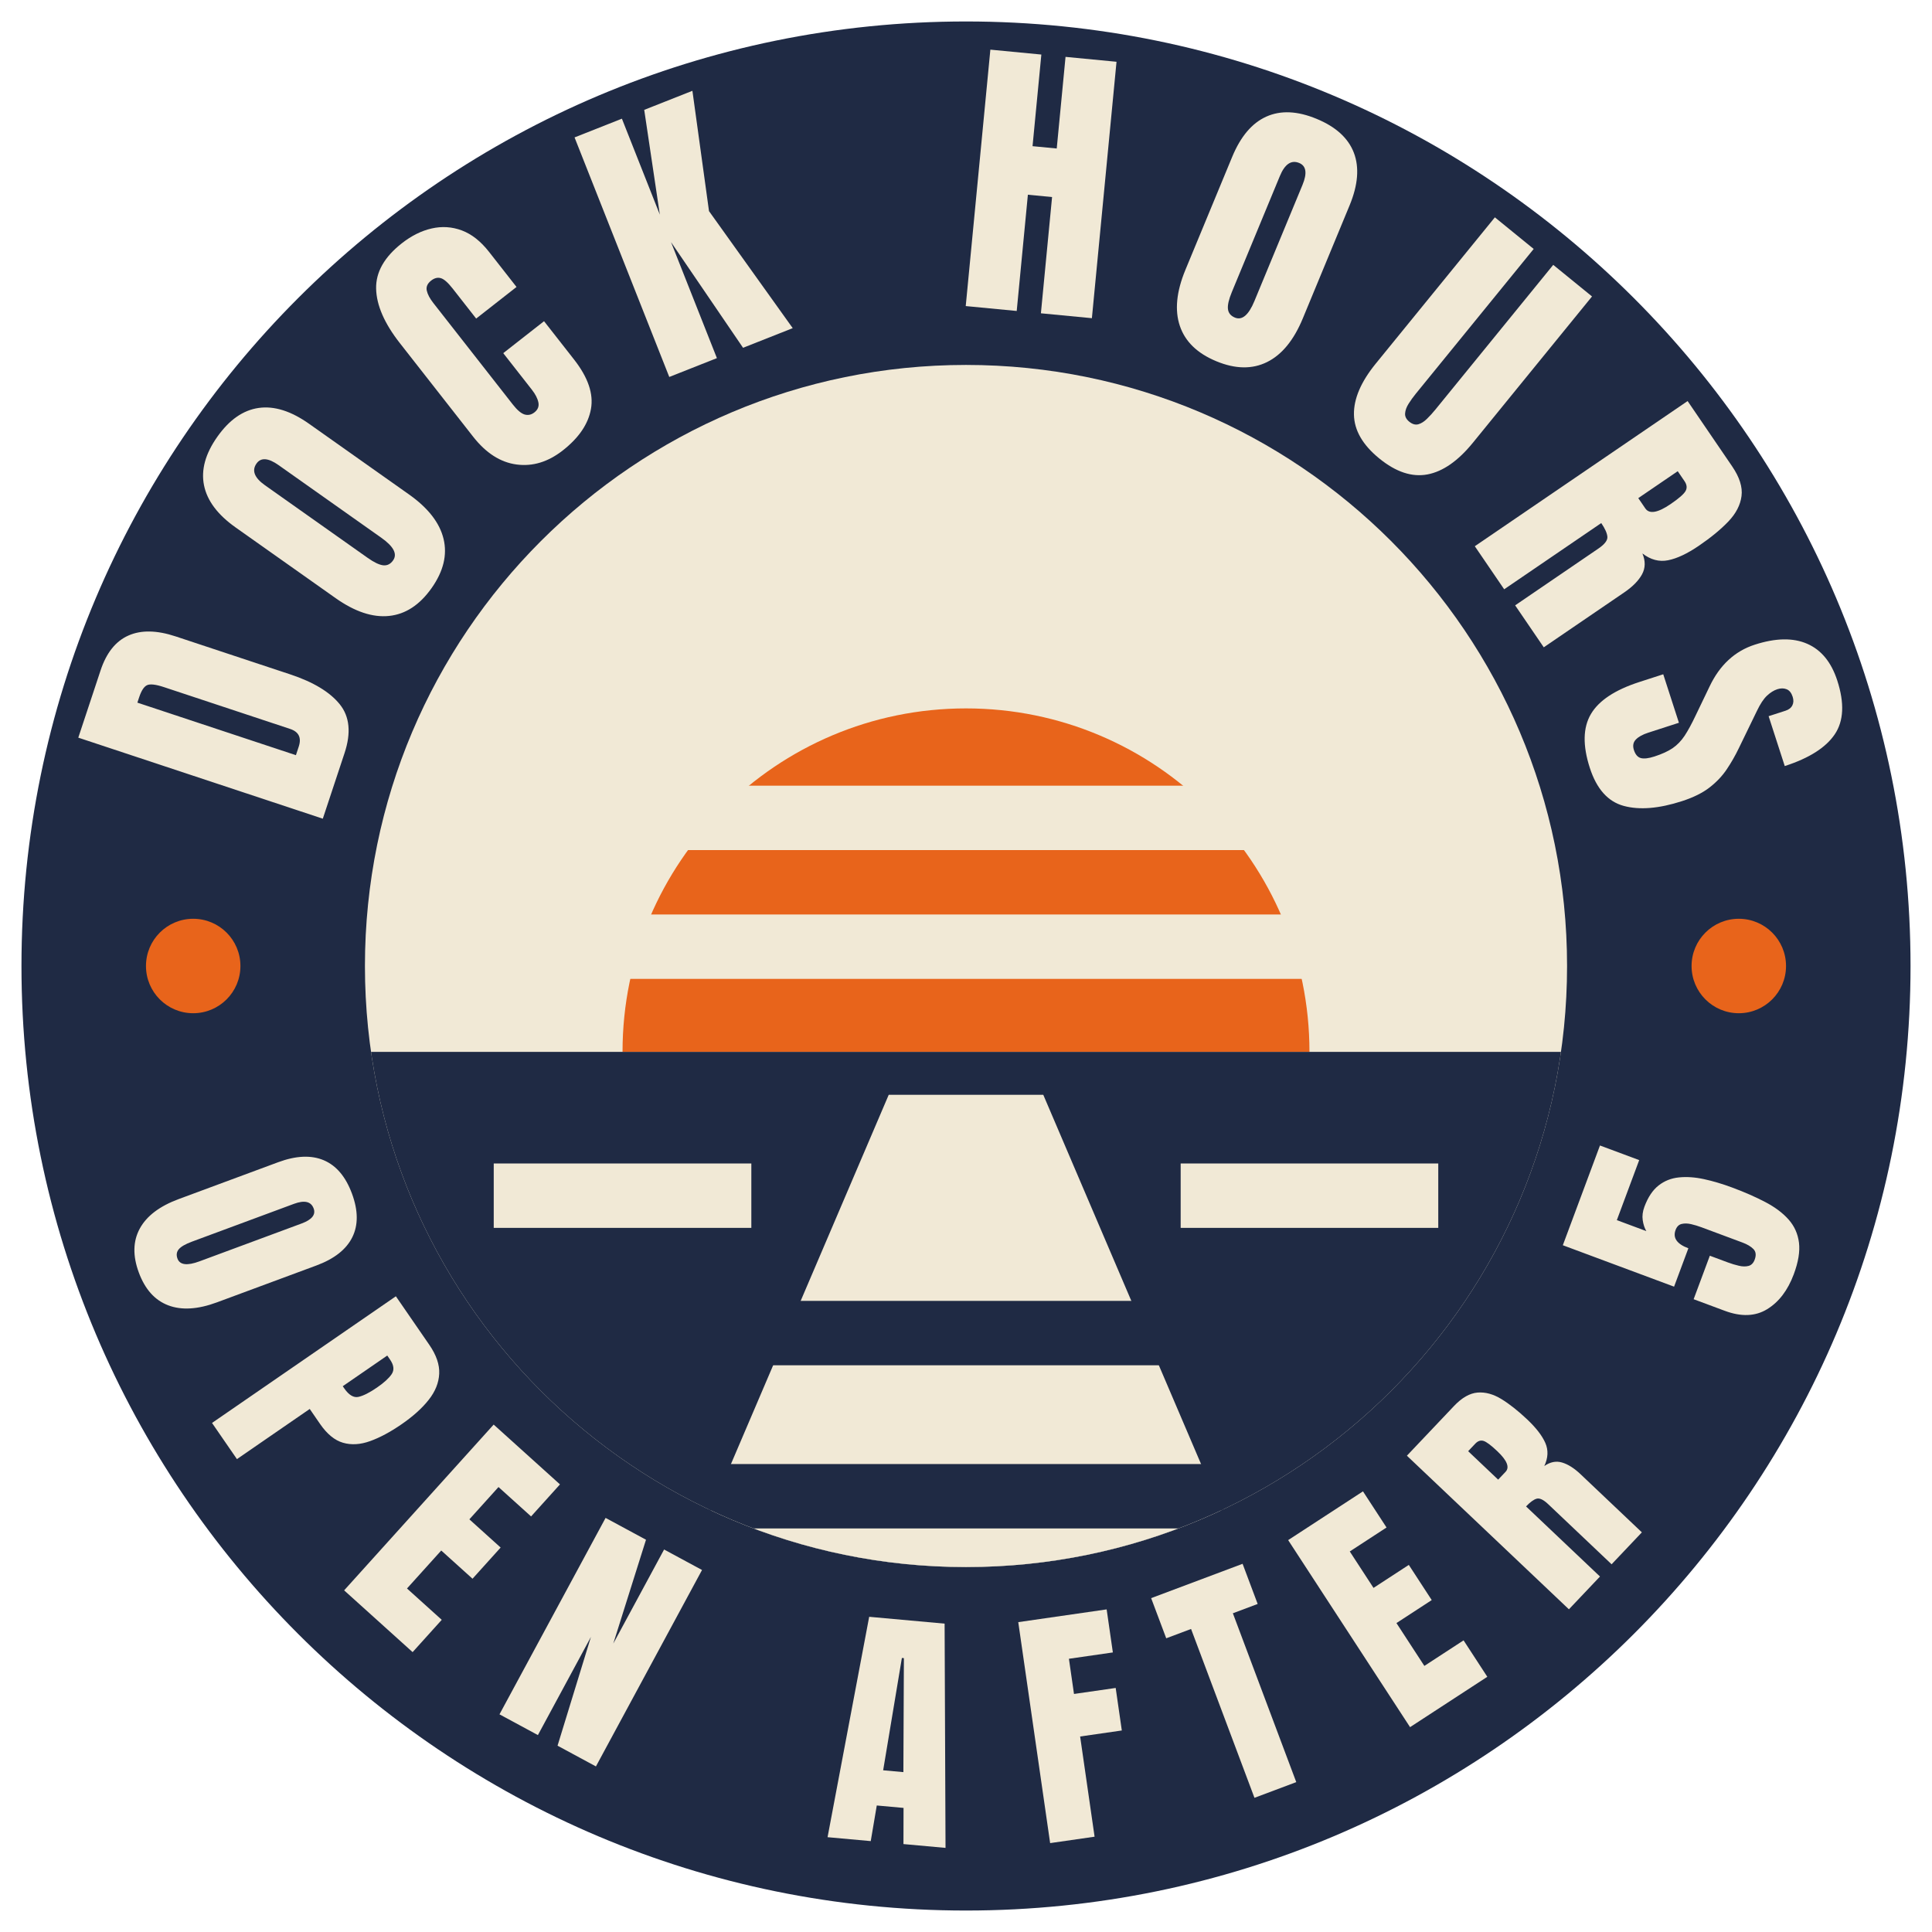
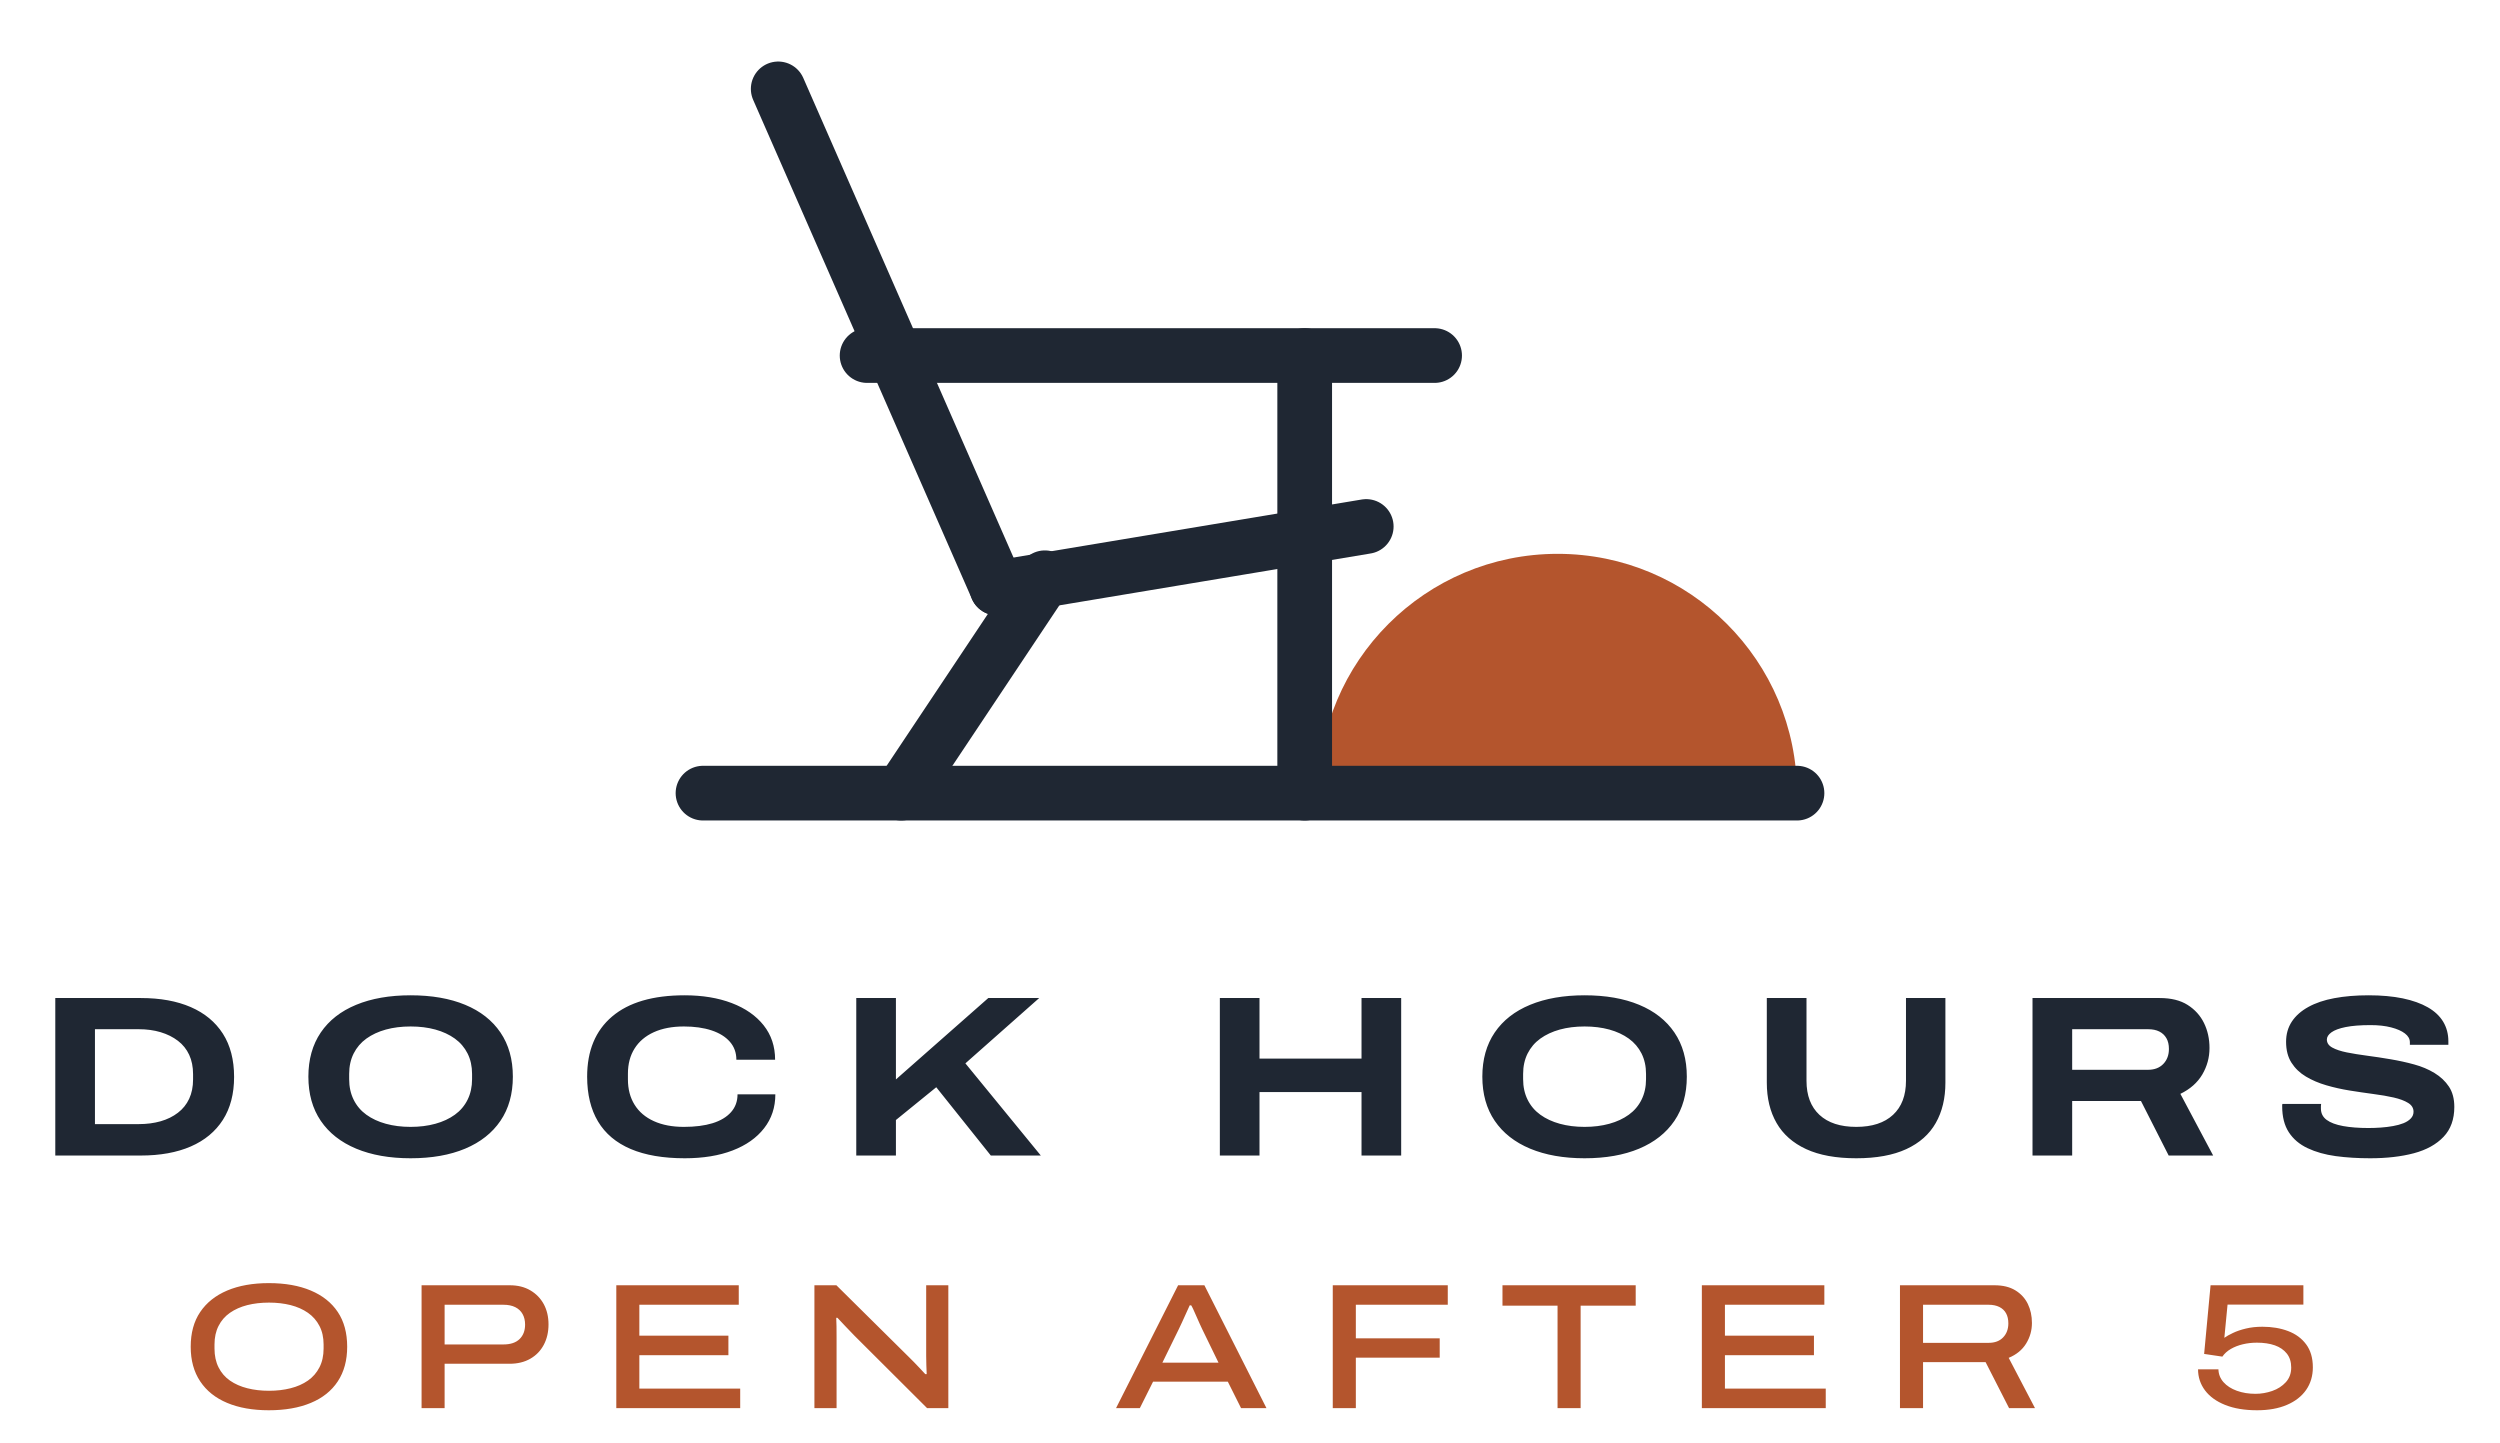
- <svg xmlns="http://www.w3.org/2000/svg" width="45mm" height="45mm" viewBox="0 0 45 45">
-   <defs>
-     <clipPath id="dh">
-       <circle cx="22.5" cy="22.5" r="14" />
-     </clipPath>
-   </defs>
-   <circle cx="22.5" cy="22.5" r="22" fill="#1F2A44" />
-   <circle cx="22.5" cy="22.5" r="14" fill="#F1E9D6" />
-   <g clip-path="url(#dh)">
-     <path fill="#E8641B" d="M14.5 24.5 A8 8 0 0 1 30.5 24.5 Z" />
-     <rect x="13.5" y="21.3" width="18" height="1.5" fill="#F1E9D6" />
-     <rect x="13.5" y="18.3" width="18" height="1.5" fill="#F1E9D6" />
-     <rect x="8.5" y="24.5" width="28" height="14" fill="#1F2A44" />
-     <rect x="11.5" y="27.1" width="6" height="1.5" fill="#F1E9D6" />
-     <rect x="27.5" y="27.1" width="6" height="1.5" fill="#F1E9D6" />
-     <path fill="#F1E9D6" d="M20.7 25.5 L24.3 25.5 L29 36.5 L16 36.5 Z" />
-     <rect x="17.9" y="30.3" width="9.2" height="1.5" fill="#1F2A44" />
-     <rect x="16.5" y="34.1" width="12" height="1.5" fill="#1F2A44" />
+ <svg xmlns="http://www.w3.org/2000/svg" width="73.13mm" height="42.19mm" viewBox="0 0 73.126 42.188">
+   <g transform="translate(19.56283 1)">
+     <path d="M21 22.2 A7 7 0 0 1 35 22.2 Z" fill="#B4552D" transform="translate(-2 0)" />
+     <path d="M1 22.2 L33 22.2" fill="none" stroke="#1F2733" stroke-width="1.6" stroke-linecap="round" stroke-linejoin="round" />
+     <path d="M3.2 1.6 L9.6 16.2" fill="none" stroke="#1F2733" stroke-width="1.6" stroke-linecap="round" stroke-linejoin="round" />
+     <path d="M9.6 16.2 L20.4 14.4" fill="none" stroke="#1F2733" stroke-width="1.6" stroke-linecap="round" stroke-linejoin="round" />
+     <path d="M5.8 9.4 L22.4 9.4" fill="none" stroke="#1F2733" stroke-width="1.6" stroke-linecap="round" stroke-linejoin="round" />
+     <path d="M18.6 9.4 L18.6 22.2" fill="none" stroke="#1F2733" stroke-width="1.6" stroke-linecap="round" stroke-linejoin="round" />
+     <path d="M6.8 22.2 L11 15.9" fill="none" stroke="#1F2733" stroke-width="1.6" stroke-linecap="round" stroke-linejoin="round" />
  </g>
-   <path fill="#F1E9D6" d="M1.875 0L0.266 0L0.266-6L1.916-6Q2.564-6 2.891-5.640Q3.218-5.281 3.218-4.589L3.218-4.589L3.218-1.780Q3.218-0.927 2.920-0.464Q2.622 0 1.875 0L1.875 0ZM1.473-4.950L1.473-1.060L1.681-1.060Q2.011-1.060 2.011-1.381L2.011-1.381L2.011-4.476Q2.011-4.776 1.931-4.863Q1.851-4.950 1.606-4.950L1.606-4.950L1.473-4.950Z" transform="translate(22.5 22.5) rotate(-71.664) translate(-1.722 -15.3)" />
-   <path fill="#F1E9D6" d="M1.698 0.055L1.698 0.055Q0.978 0.055 0.598-0.380Q0.218-0.815 0.218-1.636L0.218-1.636L0.218-4.486Q0.218-5.257 0.595-5.656Q0.972-6.055 1.698-6.055L1.698-6.055Q2.424-6.055 2.801-5.656Q3.177-5.257 3.177-4.486L3.177-4.486L3.177-1.636Q3.177-0.815 2.797-0.380Q2.417 0.055 1.698 0.055ZM1.708-1.050L1.708-1.050Q1.981-1.050 1.981-1.578L1.981-1.578L1.981-4.507Q1.981-4.950 1.715-4.950L1.715-4.950Q1.415-4.950 1.415-4.497L1.415-4.497L1.415-1.572Q1.415-1.292 1.483-1.171Q1.551-1.050 1.708-1.050Z" transform="translate(22.5 22.5) rotate(-54.740) translate(-1.698 -15.3)" />
-   <path fill="#F1E9D6" d="M1.664 0.055L1.664 0.055Q1.012 0.055 0.615-0.351Q0.218-0.757 0.218-1.486L0.218-1.486L0.218-4.255Q0.218-5.127 0.564-5.591Q0.910-6.055 1.691-6.055L1.691-6.055Q2.117-6.055 2.449-5.898Q2.782-5.741 2.973-5.429Q3.164-5.117 3.164-4.643L3.164-4.643L3.164-3.607L1.970-3.607L1.970-4.493Q1.970-4.763 1.902-4.856Q1.834-4.950 1.691-4.950L1.691-4.950Q1.524-4.950 1.466-4.829Q1.408-4.708 1.408-4.507L1.408-4.507L1.408-1.503Q1.408-1.255 1.481-1.152Q1.555-1.050 1.691-1.050L1.691-1.050Q1.844-1.050 1.907-1.176Q1.970-1.302 1.970-1.503L1.970-1.503L1.970-2.584L3.177-2.584L3.177-1.449Q3.177-0.658 2.778-0.302Q2.380 0.055 1.664 0.055Z" transform="translate(22.5 22.5) rotate(-38.065) translate(-1.655 -15.3)" />
-   <path fill="#F1E9D6" d="M1.459 0L0.266 0L0.266-6L1.452-6L1.452-3.597L2.011-6L3.218-6L2.547-3.252L3.358 0L2.114 0L1.459-2.905L1.459 0Z" transform="translate(22.5 22.5) rotate(-21.575) translate(-1.648 -15.3)" />
-   <path fill="#F1E9D6" d="" transform="translate(22.5 22.5) rotate(-8.219) translate(-0.818 -15.3)" />
-   <path fill="#F1E9D6" d="M1.459 0L0.266 0L0.266-6L1.459-6L1.459-3.856L2.025-3.856L2.025-6L3.218-6L3.218 0L2.025 0L2.025-2.720L1.459-2.720L1.459 0Z" transform="translate(22.5 22.5) rotate(5.487) translate(-1.742 -15.3)" />
-   <path fill="#F1E9D6" d="M1.698 0.055L1.698 0.055Q0.978 0.055 0.598-0.380Q0.218-0.815 0.218-1.636L0.218-1.636L0.218-4.486Q0.218-5.257 0.595-5.656Q0.972-6.055 1.698-6.055L1.698-6.055Q2.424-6.055 2.801-5.656Q3.177-5.257 3.177-4.486L3.177-4.486L3.177-1.636Q3.177-0.815 2.797-0.380Q2.417 0.055 1.698 0.055ZM1.708-1.050L1.708-1.050Q1.981-1.050 1.981-1.578L1.981-1.578L1.981-4.507Q1.981-4.950 1.715-4.950L1.715-4.950Q1.415-4.950 1.415-4.497L1.415-4.497L1.415-1.572Q1.415-1.292 1.483-1.171Q1.551-1.050 1.708-1.050Z" transform="translate(22.5 22.5) rotate(22.488) translate(-1.698 -15.3)" />
-   <path fill="#F1E9D6" d="M1.653 0.055L1.653 0.055Q0.903 0.055 0.549-0.366Q0.194-0.787 0.194-1.606L0.194-1.606L0.194-6L1.360-6L1.360-1.653Q1.360-1.503 1.377-1.365Q1.394-1.227 1.456-1.139Q1.517-1.050 1.653-1.050L1.653-1.050Q1.793-1.050 1.855-1.137Q1.916-1.224 1.931-1.364Q1.947-1.503 1.947-1.653L1.947-1.653L1.947-6L3.112-6L3.112-1.606Q3.112-0.787 2.758-0.366Q2.403 0.055 1.653 0.055Z" transform="translate(22.5 22.5) rotate(39.157) translate(-1.653 -15.3)" />
-   <path fill="#F1E9D6" d="M1.480 0L0.266 0L0.266-6L2.107-6Q2.567-6 2.802-5.790Q3.037-5.581 3.118-5.204Q3.198-4.827 3.198-4.319L3.198-4.319Q3.198-3.828 3.073-3.535Q2.949-3.242 2.605-3.130L2.605-3.130Q2.887-3.072 3.002-2.848Q3.116-2.625 3.116-2.270L3.116-2.270L3.116 0L1.933 0L1.933-2.349Q1.933-2.611 1.826-2.674Q1.718-2.737 1.480-2.737L1.480-2.737L1.480 0ZM1.486-4.889L1.486-3.777L1.776-3.777Q2.025-3.777 2.025-4.319L2.025-4.319Q2.025-4.670 1.970-4.780Q1.916-4.889 1.766-4.889L1.766-4.889L1.486-4.889Z" transform="translate(22.5 22.5) rotate(55.698) translate(-1.664 -15.3)" />
-   <path fill="#F1E9D6" d="M1.691 0.055L1.691 0.055Q0.869 0.055 0.506-0.355Q0.143-0.764 0.143-1.657L0.143-1.657L0.143-2.243L1.330-2.243L1.330-1.493Q1.330-1.285 1.393-1.168Q1.456-1.050 1.612-1.050L1.612-1.050Q1.776-1.050 1.839-1.145Q1.902-1.241 1.902-1.459L1.902-1.459Q1.902-1.735 1.848-1.921Q1.793-2.107 1.659-2.276Q1.524-2.444 1.285-2.669L1.285-2.669L0.747-3.181Q0.143-3.750 0.143-4.483L0.143-4.483Q0.143-5.250 0.499-5.652Q0.856-6.055 1.531-6.055L1.531-6.055Q2.356-6.055 2.702-5.615Q3.048-5.175 3.048-4.278L3.048-4.278L1.827-4.278L1.827-4.691Q1.827-4.814 1.757-4.882Q1.688-4.950 1.568-4.950L1.568-4.950Q1.425-4.950 1.359-4.870Q1.292-4.790 1.292-4.664L1.292-4.664Q1.292-4.537 1.360-4.391Q1.428-4.244 1.630-4.053L1.630-4.053L2.322-3.389Q2.530-3.191 2.703-2.971Q2.877-2.751 2.983-2.460Q3.089-2.168 3.089-1.749L3.089-1.749Q3.089-0.903 2.777-0.424Q2.465 0.055 1.691 0.055Z" transform="translate(22.5 22.5) rotate(72.079) translate(-1.611 -15.3)" />
-   <path fill="#F1E9D6" d="M1.471 0.047L1.471 0.047Q0.848 0.047 0.519-0.329Q0.189-0.706 0.189-1.418L0.189-1.418L0.189-3.888Q0.189-4.556 0.516-4.902Q0.842-5.247 1.471-5.247L1.471-5.247Q2.101-5.247 2.427-4.902Q2.754-4.556 2.754-3.888L2.754-3.888L2.754-1.418Q2.754-0.706 2.424-0.329Q2.095 0.047 1.471 0.047ZM1.480-0.910L1.480-0.910Q1.717-0.910 1.717-1.368L1.717-1.368L1.717-3.906Q1.717-4.290 1.486-4.290L1.486-4.290Q1.226-4.290 1.226-3.897L1.226-3.897L1.226-1.362Q1.226-1.120 1.285-1.015Q1.344-0.910 1.480-0.910Z" transform="translate(22.5 22.5) rotate(69.665) translate(-1.471 20.5)" />
-   <path fill="#F1E9D6" d="M1.253 0L0.230 0L0.230-5.200L1.604-5.200Q2.036-5.200 2.288-5.008Q2.541-4.816 2.650-4.461Q2.760-4.107 2.760-3.616L2.760-3.616Q2.760-3.144 2.668-2.794Q2.576-2.443 2.341-2.251Q2.107-2.059 1.675-2.059L1.675-2.059L1.253-2.059L1.253 0ZM1.253-4.252L1.253-2.993L1.312-2.993Q1.601-2.993 1.666-3.155Q1.731-3.318 1.731-3.634L1.731-3.634Q1.731-3.930 1.668-4.091Q1.604-4.252 1.368-4.252L1.368-4.252L1.253-4.252Z" transform="translate(22.5 22.5) rotate(55.435) translate(-1.429 20.5)" />
-   <path fill="#F1E9D6" d="M2.378 0L0.230 0L0.230-5.200L2.310-5.200L2.310-4.195L1.288-4.195L1.288-3.182L2.269-3.182L2.269-2.204L1.288-2.204L1.288-1.013L2.378-1.013L2.378 0Z" transform="translate(22.5 22.5) rotate(42.051) translate(-1.245 20.5)" />
-   <path fill="#F1E9D6" d="M1.247 0L0.230 0L0.230-5.200L1.300-5.200L1.779-2.709L1.779-5.200L2.783-5.200L2.783 0L1.767 0L1.247-2.600L1.247 0Z" transform="translate(22.5 22.5) rotate(28.375) translate(-1.507 20.5)" />
-   <path fill="#F1E9D6" d="" transform="translate(22.5 22.5) rotate(16.706) translate(-0.709 20.5)" />
-   <path fill="#F1E9D6" d="M1.099 0L0.089 0L0.591-5.200L2.355-5.200L2.848 0L1.864 0L1.790-0.839L1.164-0.839L1.099 0ZM1.436-4.314L1.238-1.669L1.711-1.669L1.483-4.314L1.436-4.314Z" transform="translate(22.5 22.5) rotate(5.181) translate(-1.468 20.5)" />
-   <path fill="#F1E9D6" d="M1.276 0L0.230 0L0.230-5.200L2.310-5.200L2.310-4.187L1.276-4.187L1.276-3.359L2.257-3.359L2.257-2.358L1.276-2.358L1.276 0Z" transform="translate(22.5 22.5) rotate(-8.208) translate(-1.207 20.5)" />
-   <path fill="#F1E9D6" d="M1.717 0L0.677 0L0.677-4.201L0.059-4.201L0.059-5.200L2.334-5.200L2.334-4.201L1.717-4.201L1.717 0Z" transform="translate(22.5 22.5) rotate(-20.579) translate(-1.197 20.5)" />
-   <path fill="#F1E9D6" d="M2.378 0L0.230 0L0.230-5.200L2.310-5.200L2.310-4.195L1.288-4.195L1.288-3.182L2.269-3.182L2.269-2.204L1.288-2.204L1.288-1.013L2.378-1.013L2.378 0Z" transform="translate(22.5 22.5) rotate(-33.094) translate(-1.245 20.5)" />
-   <path fill="#F1E9D6" d="M1.282 0L0.230 0L0.230-5.200L1.826-5.200Q2.225-5.200 2.429-5.018Q2.632-4.837 2.702-4.510Q2.771-4.184 2.771-3.743L2.771-3.743Q2.771-3.318 2.664-3.064Q2.556-2.810 2.257-2.712L2.257-2.712Q2.502-2.662 2.601-2.469Q2.700-2.275 2.700-1.968L2.700-1.968L2.700 0L1.675 0L1.675-2.036Q1.675-2.263 1.582-2.318Q1.489-2.373 1.282-2.373L1.282-2.373L1.282 0ZM1.288-4.237L1.288-3.274L1.539-3.274Q1.755-3.274 1.755-3.743L1.755-3.743Q1.755-4.048 1.708-4.142Q1.660-4.237 1.530-4.237L1.530-4.237L1.288-4.237Z" transform="translate(22.5 22.5) rotate(-46.527) translate(-1.442 20.5)" />
-   <path fill="#F1E9D6" d="" transform="translate(22.5 22.5) rotate(-57.952) translate(-0.709 20.5)" />
-   <path fill="#F1E9D6" d="M1.495 0.074L1.495 0.074Q0.895 0.074 0.516-0.223Q0.136-0.520 0.136-1.135L0.136-1.135L0.136-1.909L1.217-1.909L1.217-1.462Q1.217-1.324 1.234-1.194Q1.250-1.064 1.309-0.981Q1.368-0.898 1.495-0.898L1.495-0.898Q1.663-0.898 1.717-1.012Q1.770-1.126 1.770-1.303L1.770-1.303L1.770-2.325Q1.770-2.452 1.754-2.576Q1.737-2.700 1.681-2.783Q1.625-2.866 1.501-2.866L1.501-2.866Q1.205-2.866 1.205-2.438L1.205-2.438L0.251-2.438L0.251-5.203L2.730-5.203L2.730-4.228L1.238-4.228L1.238-3.495Q1.315-3.590 1.446-3.662Q1.578-3.735 1.755-3.735L1.755-3.735Q2.110-3.735 2.333-3.599Q2.556-3.463 2.675-3.220Q2.795-2.978 2.841-2.659Q2.887-2.340 2.887-1.974L2.887-1.974Q2.887-1.504 2.838-1.127Q2.789-0.750 2.646-0.482Q2.502-0.213 2.226-0.069Q1.950 0.074 1.495 0.074Z" transform="translate(22.5 22.5) rotate(-69.576) translate(-1.495 20.5)" />
-   <circle cx="4.5" cy="22.5" r="1.1" fill="#E8641B" />
-   <circle cx="40.5" cy="22.5" r="1.1" fill="#E8641B" />
+   <path fill="#1F2733" d="M4.118 33.800L1.617 33.800L1.617 29.193L4.118 29.193Q4.970 29.193 5.580 29.458Q6.190 29.723 6.519 30.236Q6.847 30.749 6.847 31.500L6.847 31.500Q6.847 32.244 6.519 32.757Q6.190 33.270 5.580 33.535Q4.970 33.800 4.118 33.800L4.118 33.800ZM2.777 30.105L2.777 32.881L4.058 32.881Q4.406 32.881 4.698 32.798Q4.990 32.714 5.204 32.549Q5.419 32.385 5.533 32.140Q5.647 31.896 5.647 31.574L5.647 31.574L5.647 31.420Q5.647 31.098 5.533 30.853Q5.419 30.608 5.204 30.444Q4.990 30.280 4.698 30.192Q4.406 30.105 4.058 30.105L4.058 30.105L2.777 30.105ZM12.010 33.880L12.010 33.880Q11.092 33.880 10.418 33.599Q9.744 33.317 9.382 32.784Q9.020 32.251 9.020 31.493L9.020 31.493Q9.020 30.736 9.382 30.202Q9.744 29.669 10.418 29.391Q11.092 29.113 12.010 29.113L12.010 29.113Q12.936 29.113 13.606 29.391Q14.277 29.669 14.639 30.202Q15.001 30.736 15.001 31.493L15.001 31.493Q15.001 32.251 14.639 32.784Q14.277 33.317 13.606 33.599Q12.936 33.880 12.010 33.880ZM12.010 32.962L12.010 32.962Q12.406 32.962 12.735 32.871Q13.063 32.781 13.305 32.606Q13.546 32.432 13.677 32.167Q13.808 31.902 13.808 31.567L13.808 31.567L13.808 31.413Q13.808 31.078 13.677 30.816Q13.546 30.555 13.305 30.380Q13.063 30.206 12.735 30.115Q12.406 30.025 12.010 30.025L12.010 30.025Q11.615 30.025 11.286 30.115Q10.958 30.206 10.716 30.380Q10.475 30.555 10.344 30.816Q10.213 31.078 10.213 31.413L10.213 31.413L10.213 31.567Q10.213 31.902 10.344 32.167Q10.475 32.432 10.716 32.606Q10.958 32.781 11.286 32.871Q11.615 32.962 12.010 32.962ZM20.030 33.880L20.030 33.880Q19.085 33.880 18.448 33.609Q17.811 33.337 17.492 32.804Q17.174 32.271 17.174 31.493L17.174 31.493Q17.174 30.353 17.905 29.733Q18.636 29.113 20.024 29.113L20.024 29.113Q20.808 29.113 21.405 29.341Q22.002 29.569 22.337 29.991Q22.672 30.414 22.672 30.997L22.672 30.997L21.539 30.997Q21.539 30.689 21.348 30.471Q21.157 30.253 20.812 30.139Q20.466 30.025 20.003 30.025L20.003 30.025Q19.494 30.025 19.125 30.192Q18.756 30.360 18.562 30.669Q18.367 30.977 18.367 31.406L18.367 31.406L18.367 31.574Q18.367 32.003 18.562 32.315Q18.756 32.627 19.125 32.794Q19.494 32.962 20.003 32.962L20.003 32.962Q20.493 32.962 20.842 32.855Q21.190 32.747 21.381 32.533Q21.573 32.318 21.573 32.010L21.573 32.010L22.679 32.010Q22.679 32.580 22.350 33.002Q22.022 33.424 21.428 33.652Q20.835 33.880 20.030 33.880ZM26.206 33.800L25.046 33.800L25.046 29.193L26.206 29.193L26.206 31.574L28.908 29.193L30.397 29.193L28.238 31.104L30.444 33.800L28.982 33.800L27.386 31.802L26.206 32.761L26.206 33.800ZM36.841 33.800L35.681 33.800L35.681 29.193L36.841 29.193L36.841 30.964L39.825 30.964L39.825 29.193L40.985 29.193L40.985 33.800L39.825 33.800L39.825 31.943L36.841 31.943L36.841 33.800ZM46.350 33.880L46.350 33.880Q45.431 33.880 44.757 33.599Q44.083 33.317 43.721 32.784Q43.359 32.251 43.359 31.493L43.359 31.493Q43.359 30.736 43.721 30.202Q44.083 29.669 44.757 29.391Q45.431 29.113 46.350 29.113L46.350 29.113Q47.275 29.113 47.945 29.391Q48.616 29.669 48.978 30.202Q49.340 30.736 49.340 31.493L49.340 31.493Q49.340 32.251 48.978 32.784Q48.616 33.317 47.945 33.599Q47.275 33.880 46.350 33.880ZM46.350 32.962L46.350 32.962Q46.745 32.962 47.074 32.871Q47.402 32.781 47.644 32.606Q47.885 32.432 48.016 32.167Q48.147 31.902 48.147 31.567L48.147 31.567L48.147 31.413Q48.147 31.078 48.016 30.816Q47.885 30.555 47.644 30.380Q47.402 30.206 47.074 30.115Q46.745 30.025 46.350 30.025L46.350 30.025Q45.954 30.025 45.625 30.115Q45.297 30.206 45.055 30.380Q44.814 30.555 44.683 30.816Q44.552 31.078 44.552 31.413L44.552 31.413L44.552 31.567Q44.552 31.902 44.683 32.167Q44.814 32.432 45.055 32.606Q45.297 32.781 45.625 32.871Q45.954 32.962 46.350 32.962ZM54.296 33.880L54.296 33.880Q53.410 33.880 52.830 33.612Q52.250 33.344 51.965 32.848Q51.680 32.352 51.680 31.668L51.680 31.668L51.680 29.193L52.841 29.193L52.841 31.614Q52.841 32.258 53.219 32.610Q53.598 32.962 54.296 32.962L54.296 32.962Q54.993 32.962 55.372 32.610Q55.751 32.258 55.751 31.614L55.751 31.614L55.751 29.193L56.904 29.193L56.904 31.668Q56.904 32.352 56.622 32.848Q56.341 33.344 55.761 33.612Q55.181 33.880 54.296 33.880ZM60.612 33.800L59.452 33.800L59.452 29.193L63.174 29.193Q63.670 29.193 63.988 29.394Q64.307 29.596 64.468 29.924Q64.629 30.253 64.629 30.655L64.629 30.655Q64.629 31.071 64.418 31.430Q64.206 31.788 63.777 31.996L63.777 31.996L64.736 33.800L63.435 33.800L62.624 32.204L60.612 32.204L60.612 33.800ZM60.612 30.105L60.612 31.292L62.832 31.292Q63.113 31.292 63.278 31.121Q63.442 30.950 63.442 30.682L63.442 30.682Q63.442 30.494 63.368 30.367Q63.294 30.239 63.160 30.172Q63.026 30.105 62.832 30.105L62.832 30.105L60.612 30.105ZM69.329 33.880L69.329 33.880Q68.786 33.880 68.320 33.817Q67.854 33.753 67.499 33.585Q67.143 33.418 66.949 33.119Q66.755 32.821 66.755 32.358L66.755 32.358Q66.755 32.345 66.755 32.325Q66.755 32.305 66.761 32.291L66.761 32.291L67.894 32.291Q67.888 32.318 67.888 32.352Q67.888 32.385 67.888 32.425L67.888 32.425Q67.888 32.633 68.055 32.757Q68.223 32.881 68.538 32.938Q68.853 32.995 69.276 32.995L69.276 32.995Q69.457 32.995 69.641 32.982Q69.826 32.969 69.997 32.938Q70.168 32.908 70.302 32.855Q70.436 32.801 70.516 32.717Q70.597 32.633 70.597 32.519L70.597 32.519Q70.597 32.358 70.439 32.261Q70.282 32.164 70.017 32.103Q69.752 32.043 69.420 32.000Q69.088 31.956 68.733 31.899Q68.377 31.842 68.045 31.745Q67.713 31.648 67.449 31.490Q67.184 31.332 67.026 31.084Q66.869 30.836 66.869 30.474L66.869 30.474Q66.869 30.139 67.036 29.884Q67.204 29.629 67.519 29.455Q67.834 29.280 68.280 29.197Q68.726 29.113 69.283 29.113L69.283 29.113Q69.846 29.113 70.282 29.203Q70.717 29.294 71.016 29.465Q71.314 29.636 71.465 29.887Q71.616 30.139 71.616 30.461L71.616 30.461L71.616 30.561L70.490 30.561L70.490 30.487Q70.490 30.340 70.345 30.229Q70.201 30.119 69.943 30.052Q69.685 29.985 69.343 29.985L69.343 29.985Q68.894 29.985 68.612 30.042Q68.330 30.099 68.196 30.196Q68.062 30.293 68.062 30.407L68.062 30.407Q68.062 30.555 68.220 30.642Q68.377 30.729 68.642 30.783Q68.907 30.836 69.239 30.880Q69.571 30.923 69.926 30.984Q70.282 31.044 70.614 31.135Q70.945 31.225 71.210 31.386Q71.475 31.547 71.633 31.785Q71.790 32.023 71.790 32.378L71.790 32.378Q71.790 32.922 71.475 33.253Q71.160 33.585 70.607 33.733Q70.054 33.880 69.329 33.880Z" />
+   <path fill="#B4552D" d="M7.864 41.251L7.864 41.251Q7.158 41.251 6.645 41.036Q6.133 40.822 5.856 40.406Q5.578 39.990 5.578 39.394L5.578 39.394Q5.578 38.787 5.856 38.377Q6.133 37.966 6.645 37.749Q7.158 37.532 7.864 37.532L7.864 37.532Q8.575 37.532 9.091 37.749Q9.606 37.966 9.880 38.377Q10.155 38.787 10.155 39.394L10.155 39.394Q10.155 39.990 9.880 40.406Q9.606 40.822 9.091 41.036Q8.575 41.251 7.864 41.251ZM7.869 40.681L7.869 40.681Q8.209 40.681 8.500 40.607Q8.790 40.534 9.007 40.383Q9.224 40.231 9.344 39.995Q9.465 39.760 9.465 39.446L9.465 39.446L9.465 39.326Q9.465 39.017 9.344 38.785Q9.224 38.552 9.007 38.400Q8.790 38.249 8.500 38.175Q8.209 38.102 7.869 38.102L7.869 38.102Q7.524 38.102 7.234 38.175Q6.944 38.249 6.726 38.400Q6.509 38.552 6.392 38.785Q6.274 39.017 6.274 39.326L6.274 39.326L6.274 39.446Q6.274 39.760 6.392 39.995Q6.509 40.231 6.726 40.383Q6.944 40.534 7.234 40.607Q7.524 40.681 7.869 40.681ZM13.005 41.188L12.331 41.188L12.331 37.595L14.915 37.595Q15.260 37.595 15.513 37.744Q15.767 37.893 15.906 38.149Q16.044 38.405 16.044 38.740L16.044 38.740Q16.044 39.075 15.906 39.336Q15.767 39.598 15.511 39.744Q15.255 39.891 14.904 39.891L14.904 39.891L13.005 39.891L13.005 41.188ZM13.005 38.165L13.005 39.326L14.726 39.326Q15.035 39.326 15.197 39.169Q15.359 39.012 15.359 38.745L15.359 38.745Q15.359 38.568 15.286 38.437Q15.213 38.306 15.071 38.235Q14.930 38.165 14.726 38.165L14.726 38.165L13.005 38.165ZM21.651 41.188L18.027 41.188L18.027 37.595L21.609 37.595L21.609 38.165L18.701 38.165L18.701 39.070L21.306 39.070L21.306 39.640L18.701 39.640L18.701 40.618L21.651 40.618L21.651 41.188ZM24.470 41.188L23.822 41.188L23.822 37.595L24.465 37.595L26.583 39.692Q26.646 39.750 26.732 39.841Q26.819 39.933 26.910 40.027Q27.002 40.121 27.065 40.194L27.065 40.194L27.106 40.194Q27.101 40.090 27.096 39.933Q27.091 39.776 27.091 39.666L27.091 39.666L27.091 37.595L27.739 37.595L27.739 41.188L27.117 41.188L24.993 39.070Q24.863 38.939 24.721 38.787Q24.580 38.636 24.496 38.547L24.496 38.547L24.460 38.547Q24.465 38.625 24.468 38.793Q24.470 38.960 24.470 39.153L24.470 39.153L24.470 41.188ZM33.341 41.188L32.645 41.188L34.460 37.595L35.229 37.595L37.044 41.188L36.301 41.188L35.914 40.414L33.728 40.414L33.341 41.188ZM34.476 38.887L34.000 39.859L35.642 39.859L35.166 38.881Q35.140 38.824 35.090 38.717Q35.041 38.609 34.991 38.494Q34.941 38.379 34.900 38.290Q34.858 38.201 34.842 38.181L34.842 38.181L34.800 38.181Q34.753 38.285 34.690 38.424Q34.628 38.562 34.570 38.688Q34.513 38.813 34.476 38.887L34.476 38.887ZM39.659 41.188L38.984 41.188L38.984 37.595L42.348 37.595L42.348 38.165L39.659 38.165L39.659 39.148L42.112 39.148L42.112 39.713L39.659 39.713L39.659 41.188ZM46.234 41.188L45.559 41.188L45.559 38.191L43.948 38.191L43.948 37.595L47.845 37.595L47.845 38.191L46.234 38.191L46.234 41.188ZM53.404 41.188L49.780 41.188L49.780 37.595L53.363 37.595L53.363 38.165L50.455 38.165L50.455 39.070L53.059 39.070L53.059 39.640L50.455 39.640L50.455 40.618L53.404 40.618L53.404 41.188ZM56.250 41.188L55.575 41.188L55.575 37.595L58.342 37.595Q58.708 37.595 58.951 37.744Q59.194 37.893 59.315 38.141Q59.435 38.390 59.435 38.698L59.435 38.698Q59.435 39.023 59.265 39.300Q59.095 39.577 58.755 39.718L58.755 39.718L59.524 41.188L58.766 41.188L58.080 39.844L56.250 39.844L56.250 41.188ZM56.250 38.165L56.250 39.279L58.169 39.279Q58.441 39.279 58.593 39.119Q58.745 38.960 58.745 38.709L58.745 38.709Q58.745 38.536 58.679 38.416Q58.614 38.296 58.483 38.230Q58.352 38.165 58.169 38.165L58.169 38.165L56.250 38.165ZM66.020 41.251L66.020 41.251Q65.476 41.251 65.089 41.096Q64.702 40.942 64.498 40.670Q64.294 40.398 64.294 40.053L64.294 40.053L64.890 40.053Q64.895 40.267 65.039 40.430Q65.183 40.592 65.429 40.681Q65.675 40.770 65.973 40.770L65.973 40.770Q66.224 40.770 66.465 40.686Q66.705 40.602 66.862 40.430Q67.019 40.257 67.019 40.001L67.019 40.001Q67.019 39.755 66.891 39.593Q66.763 39.431 66.540 39.352Q66.318 39.274 66.015 39.274L66.015 39.274Q65.800 39.274 65.604 39.321Q65.408 39.368 65.254 39.457Q65.099 39.546 65.005 39.682L65.005 39.682L64.472 39.603L64.660 37.595L67.375 37.595L67.375 38.160L65.157 38.160L65.063 39.132Q65.157 39.064 65.317 38.989Q65.476 38.913 65.693 38.861Q65.910 38.808 66.177 38.808L66.177 38.808Q66.595 38.808 66.927 38.934Q67.260 39.059 67.456 39.323Q67.652 39.588 67.652 39.995L67.652 39.995Q67.652 40.372 67.456 40.655Q67.260 40.937 66.893 41.094Q66.527 41.251 66.020 41.251Z" />
</svg>
